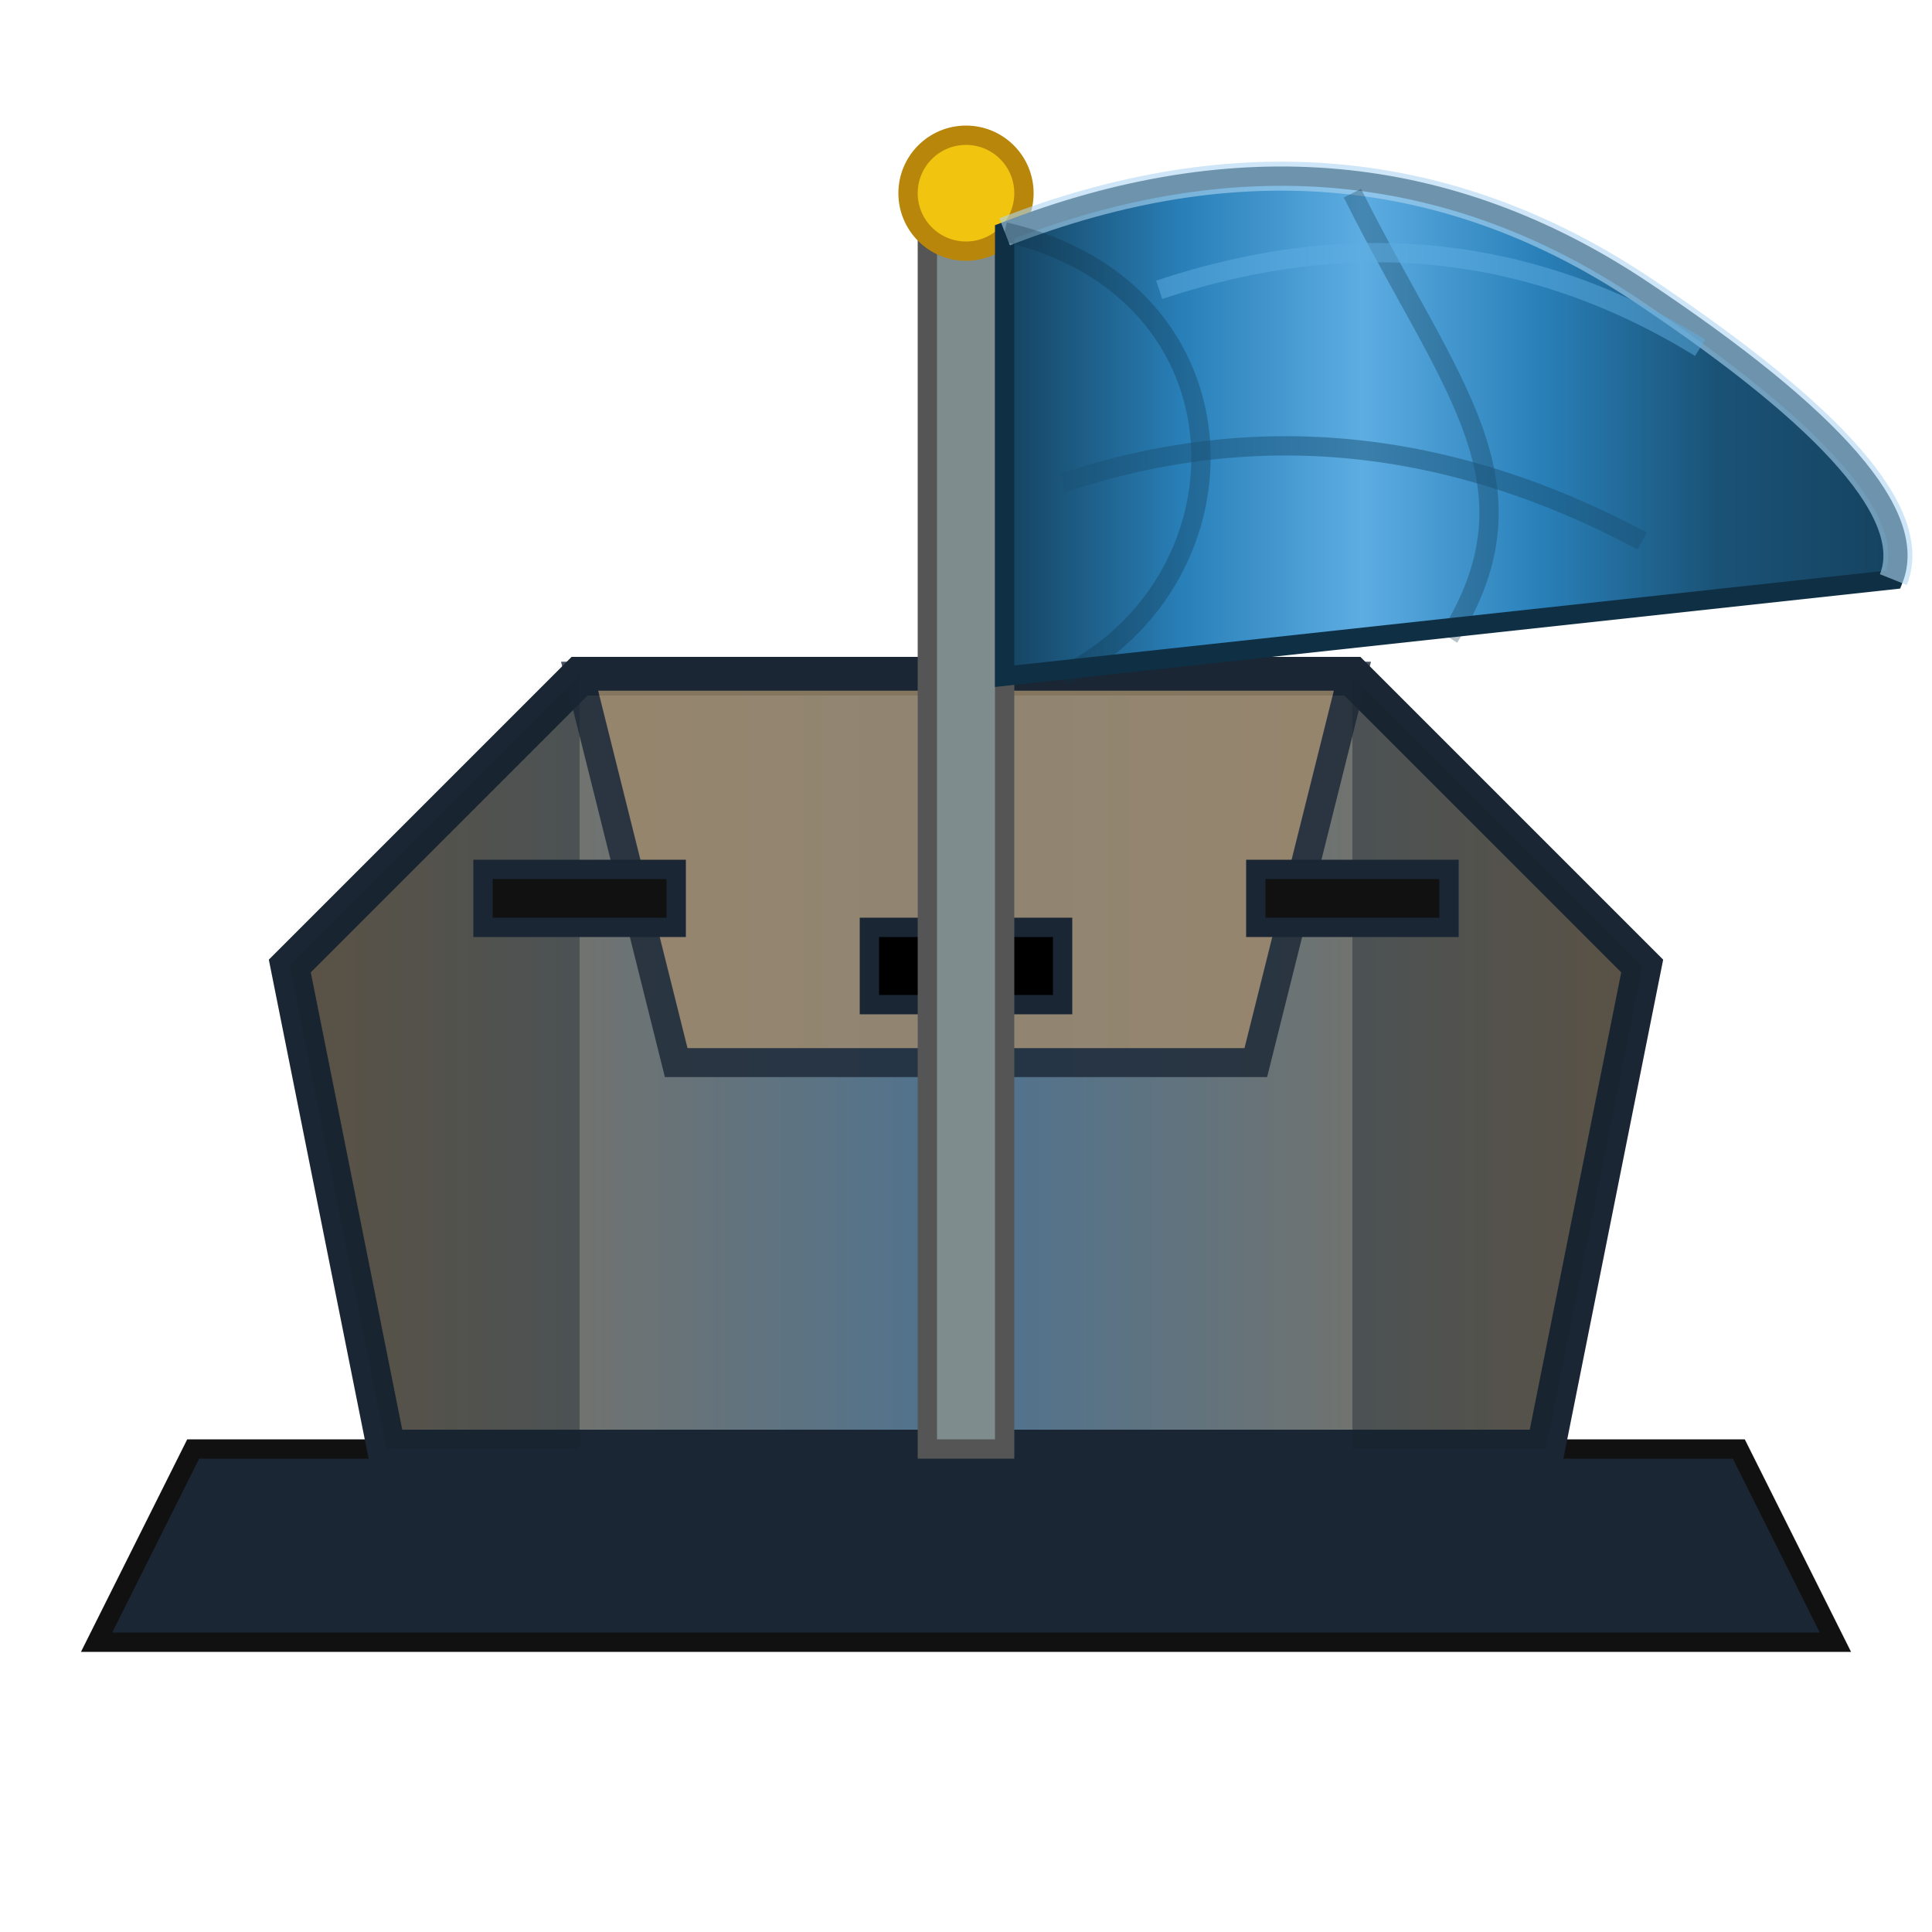
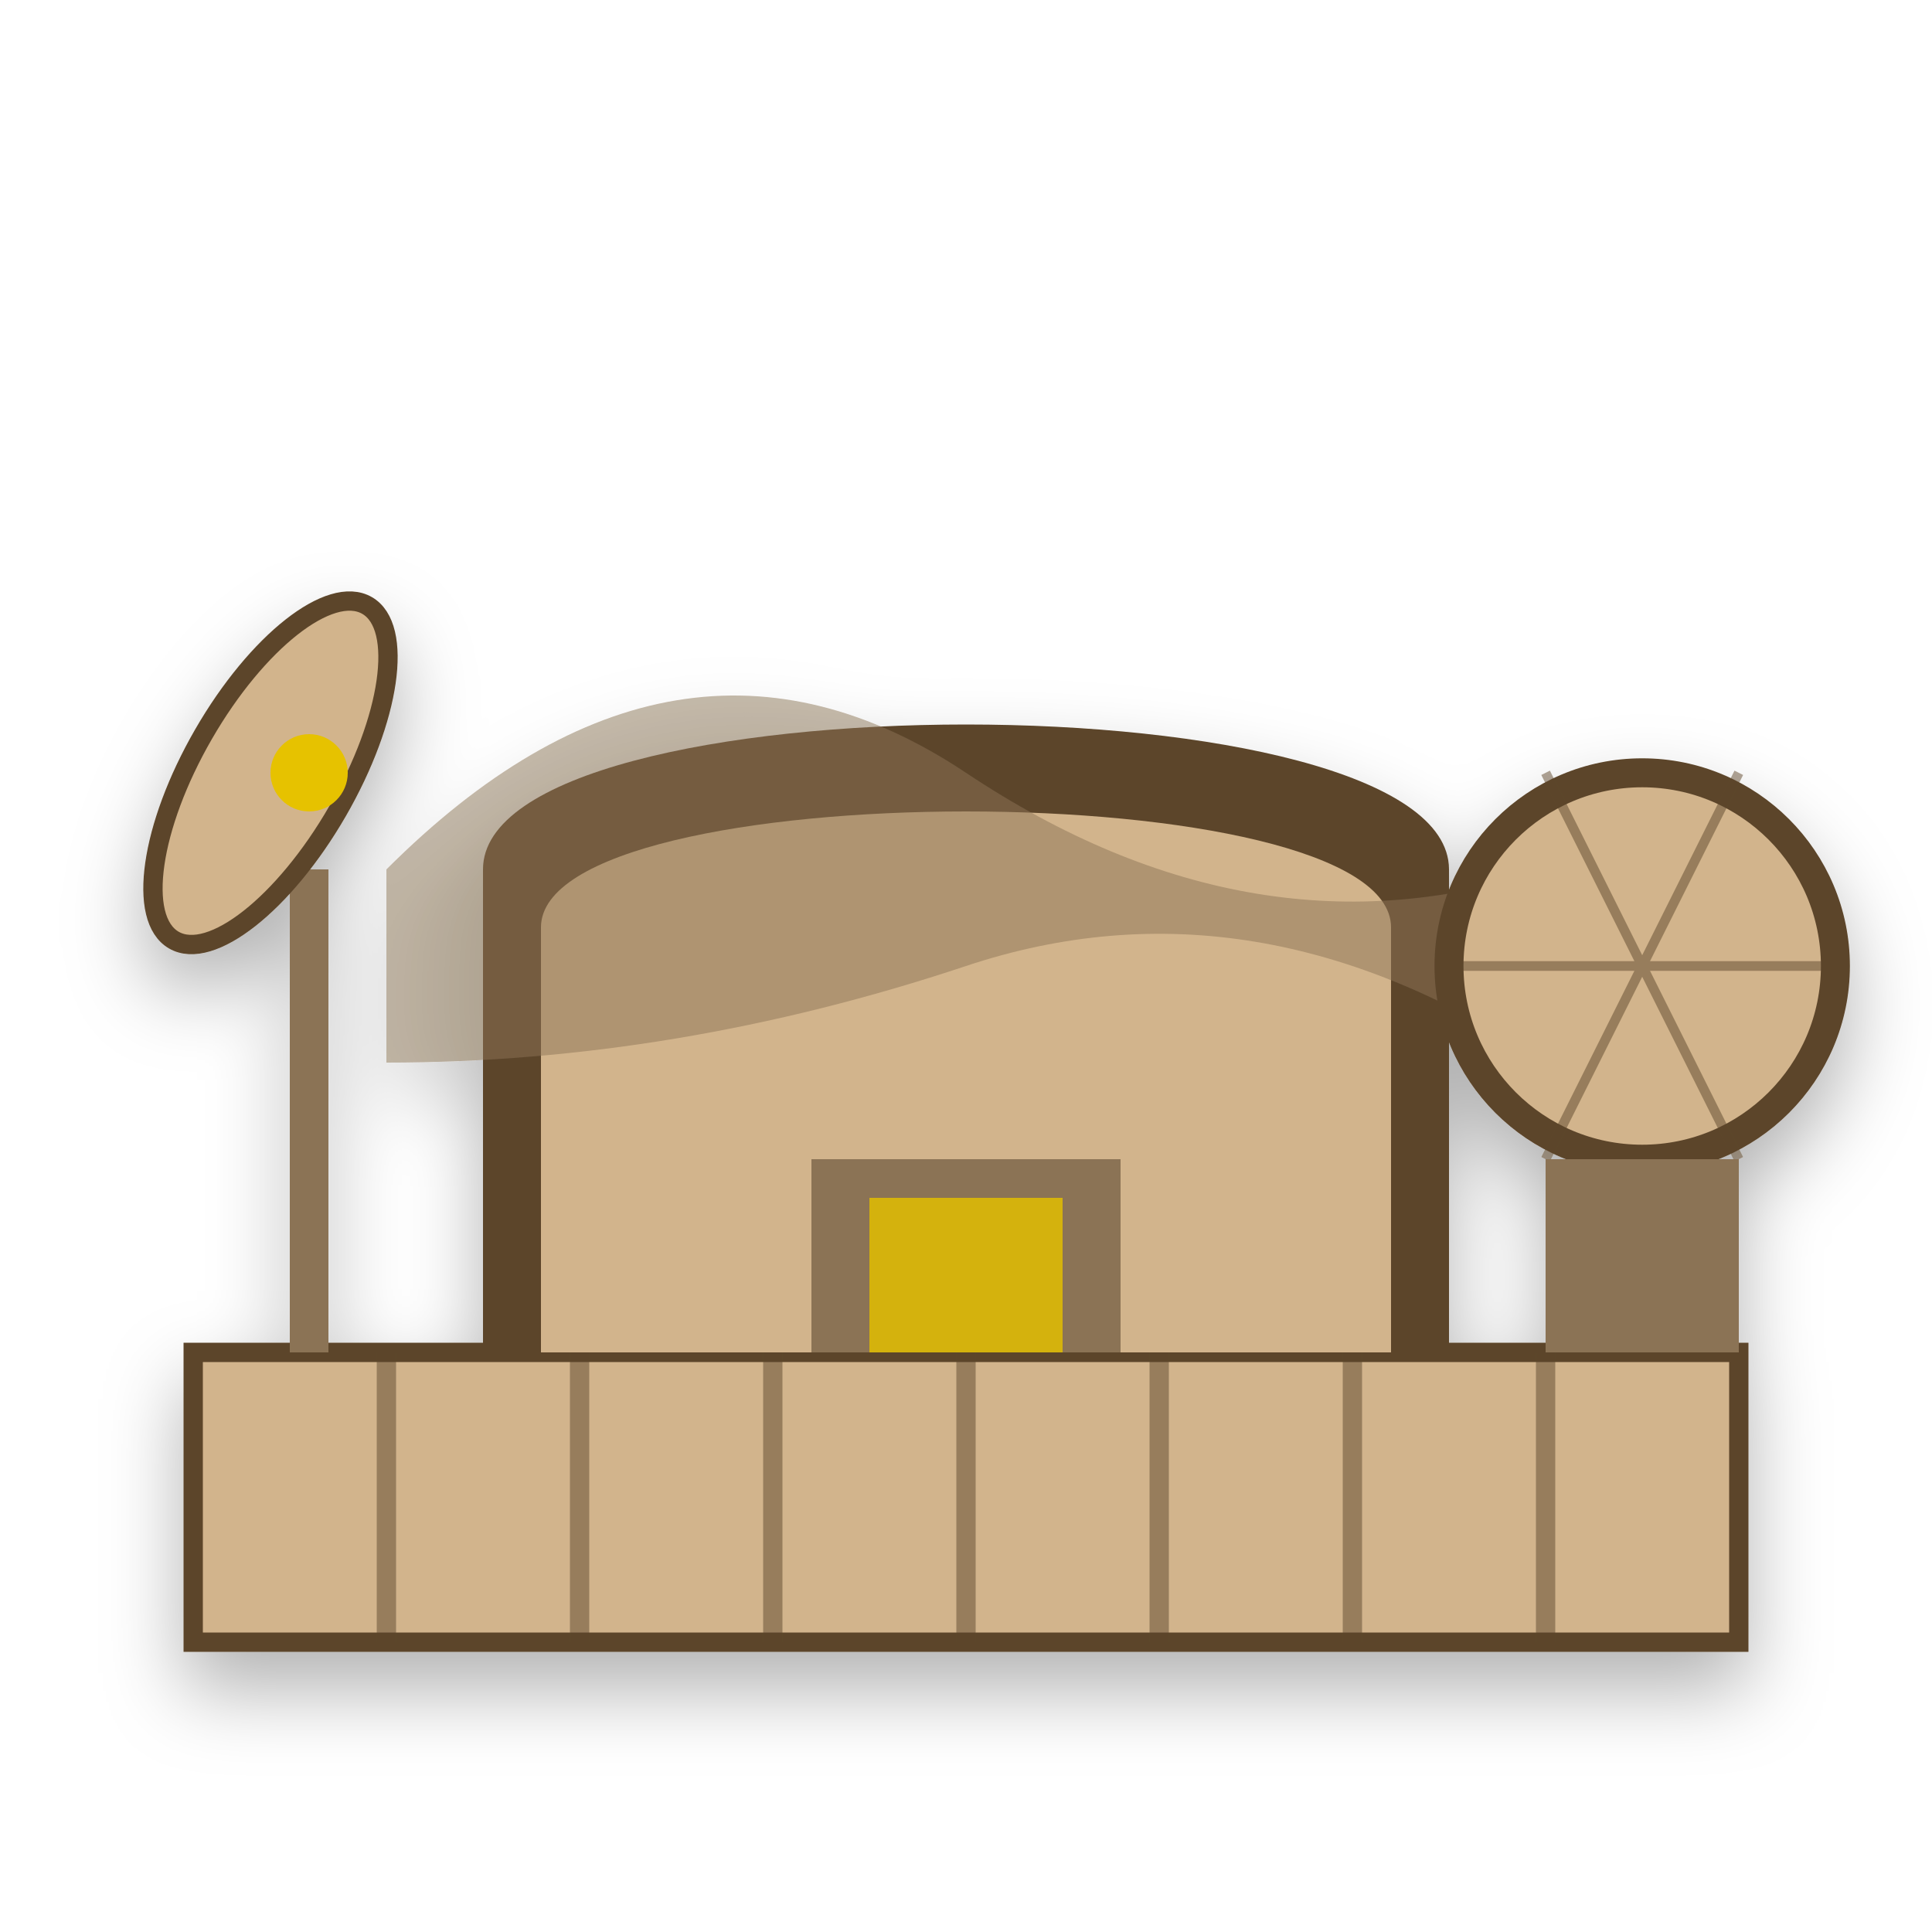
<svg xmlns="http://www.w3.org/2000/svg" viewBox="0 0 100 100">
  <defs>
-     <linearGradient id="bunkerGradBlue" x1="0%" y1="0%" x2="100%" y2="0%">
-       <stop offset="0%" stop-color="#8b7355" />
-       <stop offset="50%" stop-color="#4e7391" />
-       <stop offset="100%" stop-color="#8b7355" />
-     </linearGradient>
-     <linearGradient id="flagGradBlue" x1="0%" y1="0%" x2="100%" y2="0%">
-       <stop offset="0%" stop-color="#154360" />
-       <stop offset="20%" stop-color="#2980b9" />
-       <stop offset="40%" stop-color="#5dade2" />
-       <stop offset="60%" stop-color="#2980b9" />
-       <stop offset="80%" stop-color="#1a5276" />
-       <stop offset="100%" stop-color="#154360" />
-     </linearGradient>
+     <filter id="drop-shadow" x="-20%" y="-20%" width="140%" height="140%">
+       <feDropShadow dx="0" dy="2" stdDeviation="2" flood-color="rgba(0,0,0,0.3)" />
+     </filter>
  </defs>
-   <g>
-     <path d="M10 75 L90 75 L95 85 L5 85 Z" fill="#1a2634" stroke="#111" />
+   <g filter="url(#drop-shadow)">
    <g>
-       <path d="M20 75 L15 50 L30 35 L70 35 L85 50 L80 75 Z" fill="url(#bunkerGradBlue)" stroke="#1a2634" stroke-width="2" />
+       <rect x="10" y="70" width="80" height="15" fill="#d2b48c" stroke="#5c452b" stroke-width="1" />
+       <line x1="20" y1="70" x2="20" y2="85" stroke="#5c452b" opacity="0.5" />
+       <line x1="30" y1="70" x2="30" y2="85" stroke="#5c452b" opacity="0.5" />
+       <line x1="40" y1="70" x2="40" y2="85" stroke="#5c452b" opacity="0.5" />
+       <line x1="50" y1="70" x2="50" y2="85" stroke="#5c452b" opacity="0.5" />
+       <line x1="60" y1="70" x2="60" y2="85" stroke="#5c452b" opacity="0.5" />
+       <line x1="70" y1="70" x2="70" y2="85" stroke="#5c452b" opacity="0.5" />
+       <line x1="80" y1="70" x2="80" y2="85" stroke="#5c452b" opacity="0.5" />
+       <path d="M 25 70 L 25 45 C 25 35, 75 35, 75 45 L 75 70 Z" fill="#5c452b" />
+       <path d="M 28 70 L 28 48 C 28 40, 72 40, 72 48 L 72 70 Z" fill="#d2b48c" />
+       <path d="M 20 45 Q 35 30 50 40 T 80 45 L 80 55 Q 65 45 50 50 T 20 55 Z" fill="#8b7355" opacity="0.5" />
+       <circle cx="85" cy="50" r="10" fill="#d2b48c" stroke="#5c452b" stroke-width="1.5" />
+       <path d="M 80 40 L 90 60 M 90 40 L 80 60 M 75 50 L 95 50" stroke="#5c452b" stroke-width="0.5" opacity="0.5" />
+       <rect x="80" y="60" width="10" height="10" fill="#8b7355" />
+       <rect x="15" y="45" width="2" height="25" fill="#8b7355" />
+       <ellipse cx="14" cy="40" rx="4" ry="10" fill="#d2b48c" stroke="#5c452b" stroke-width="1" transform="rotate(30 14 40)" />
+       <circle cx="16" cy="40" r="2" fill="#e6c200" />
+       <rect x="42" y="60" width="16" height="10" fill="#8b7355" />
+       <rect x="45" y="62" width="10" height="8" fill="#e6c200" opacity="0.8" />
    </g>
-     <path d="M15 50 L30 35 L30 75 L20 75 Z" fill="#15202b" opacity="0.4" />
-     <path d="M85 50 L70 35 L70 75 L80 75 Z" fill="#15202b" opacity="0.4" />
-     <path d="M30 35 L70 35 L65 55 L35 55 Z" fill="#a08a6b" stroke="#1a2634" opacity="0.8" stroke-width="1.5" />
-     <rect x="25" y="45" width="10" height="3" fill="#111" stroke="#1a2634" stroke-width="1" />
-     <rect x="65" y="45" width="10" height="3" fill="#111" stroke="#1a2634" stroke-width="1" />
-     <rect x="45" y="48" width="10" height="4" fill="#000" stroke="#1a2634" stroke-width="1" />
-     <rect x="48" y="10" width="4" height="65" fill="#7f8c8d" stroke="#555" stroke-width="1" />
-     <circle cx="50" cy="10" r="3" fill="#f1c40f" stroke="#b8860b" stroke-width="1" />
-     <path d="M52 12 Q70 5, 85 15 T98 30 L52 35 Z" fill="url(#flagGradBlue)" stroke="#0e2f44" stroke-width="1" />
-     <path d="M52 12 Q70 5, 85 15 T98 30" fill="none" stroke="#aed6f1" stroke-width="1.5" opacity="0.6" />
-     <path d="M52 12 C 65 15, 65 30, 55 35" fill="none" stroke="#0e2f44" stroke-width="1" opacity="0.3" />
-     <path d="M70 10 C 75 20, 80 25, 75 33" fill="none" stroke="#0e2f44" stroke-width="1" opacity="0.3" />
-     <path d="M60 15 Q75 10, 88 18" fill="none" stroke="#5dade2" stroke-width="1" opacity="0.5" />
-     <path d="M55 25 Q70 20, 85 28" fill="none" stroke="#1a5276" stroke-width="1" opacity="0.5" />
  </g>
</svg>
